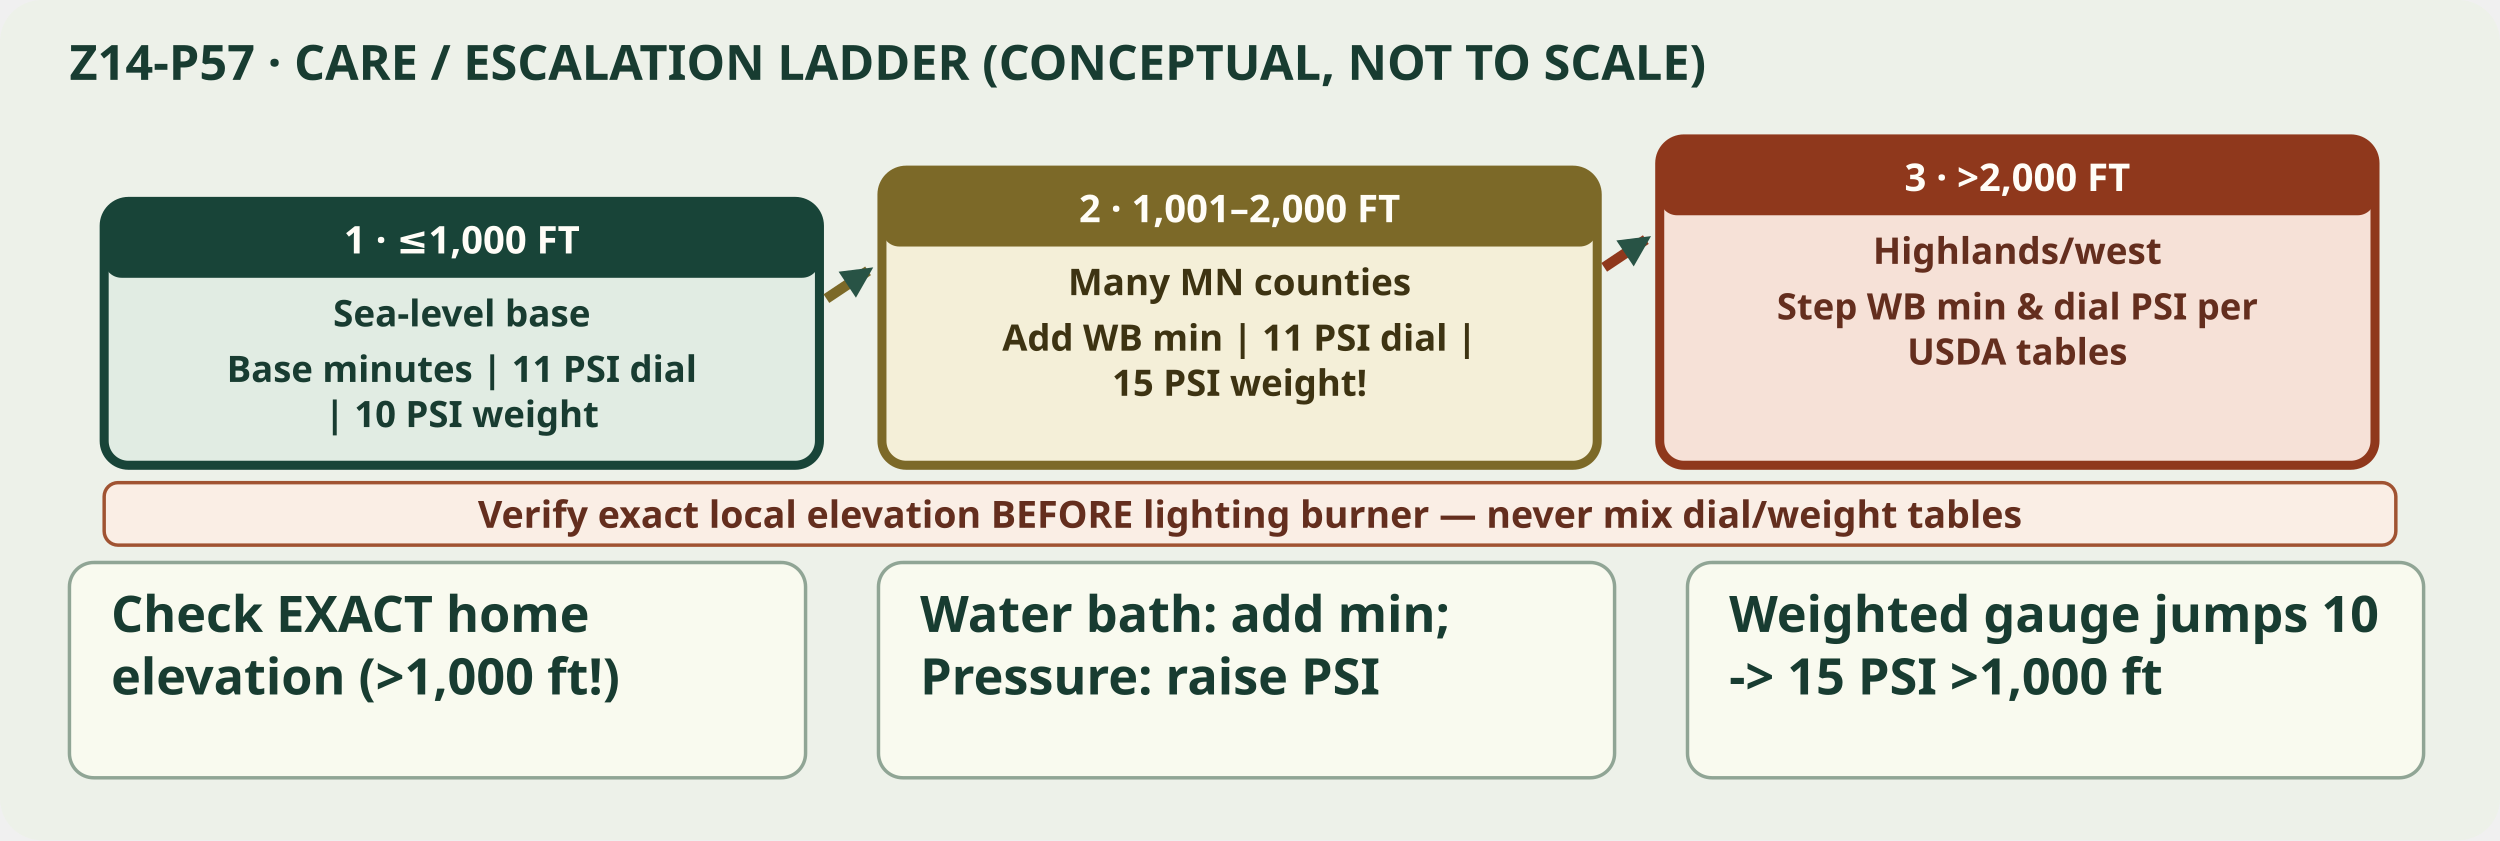
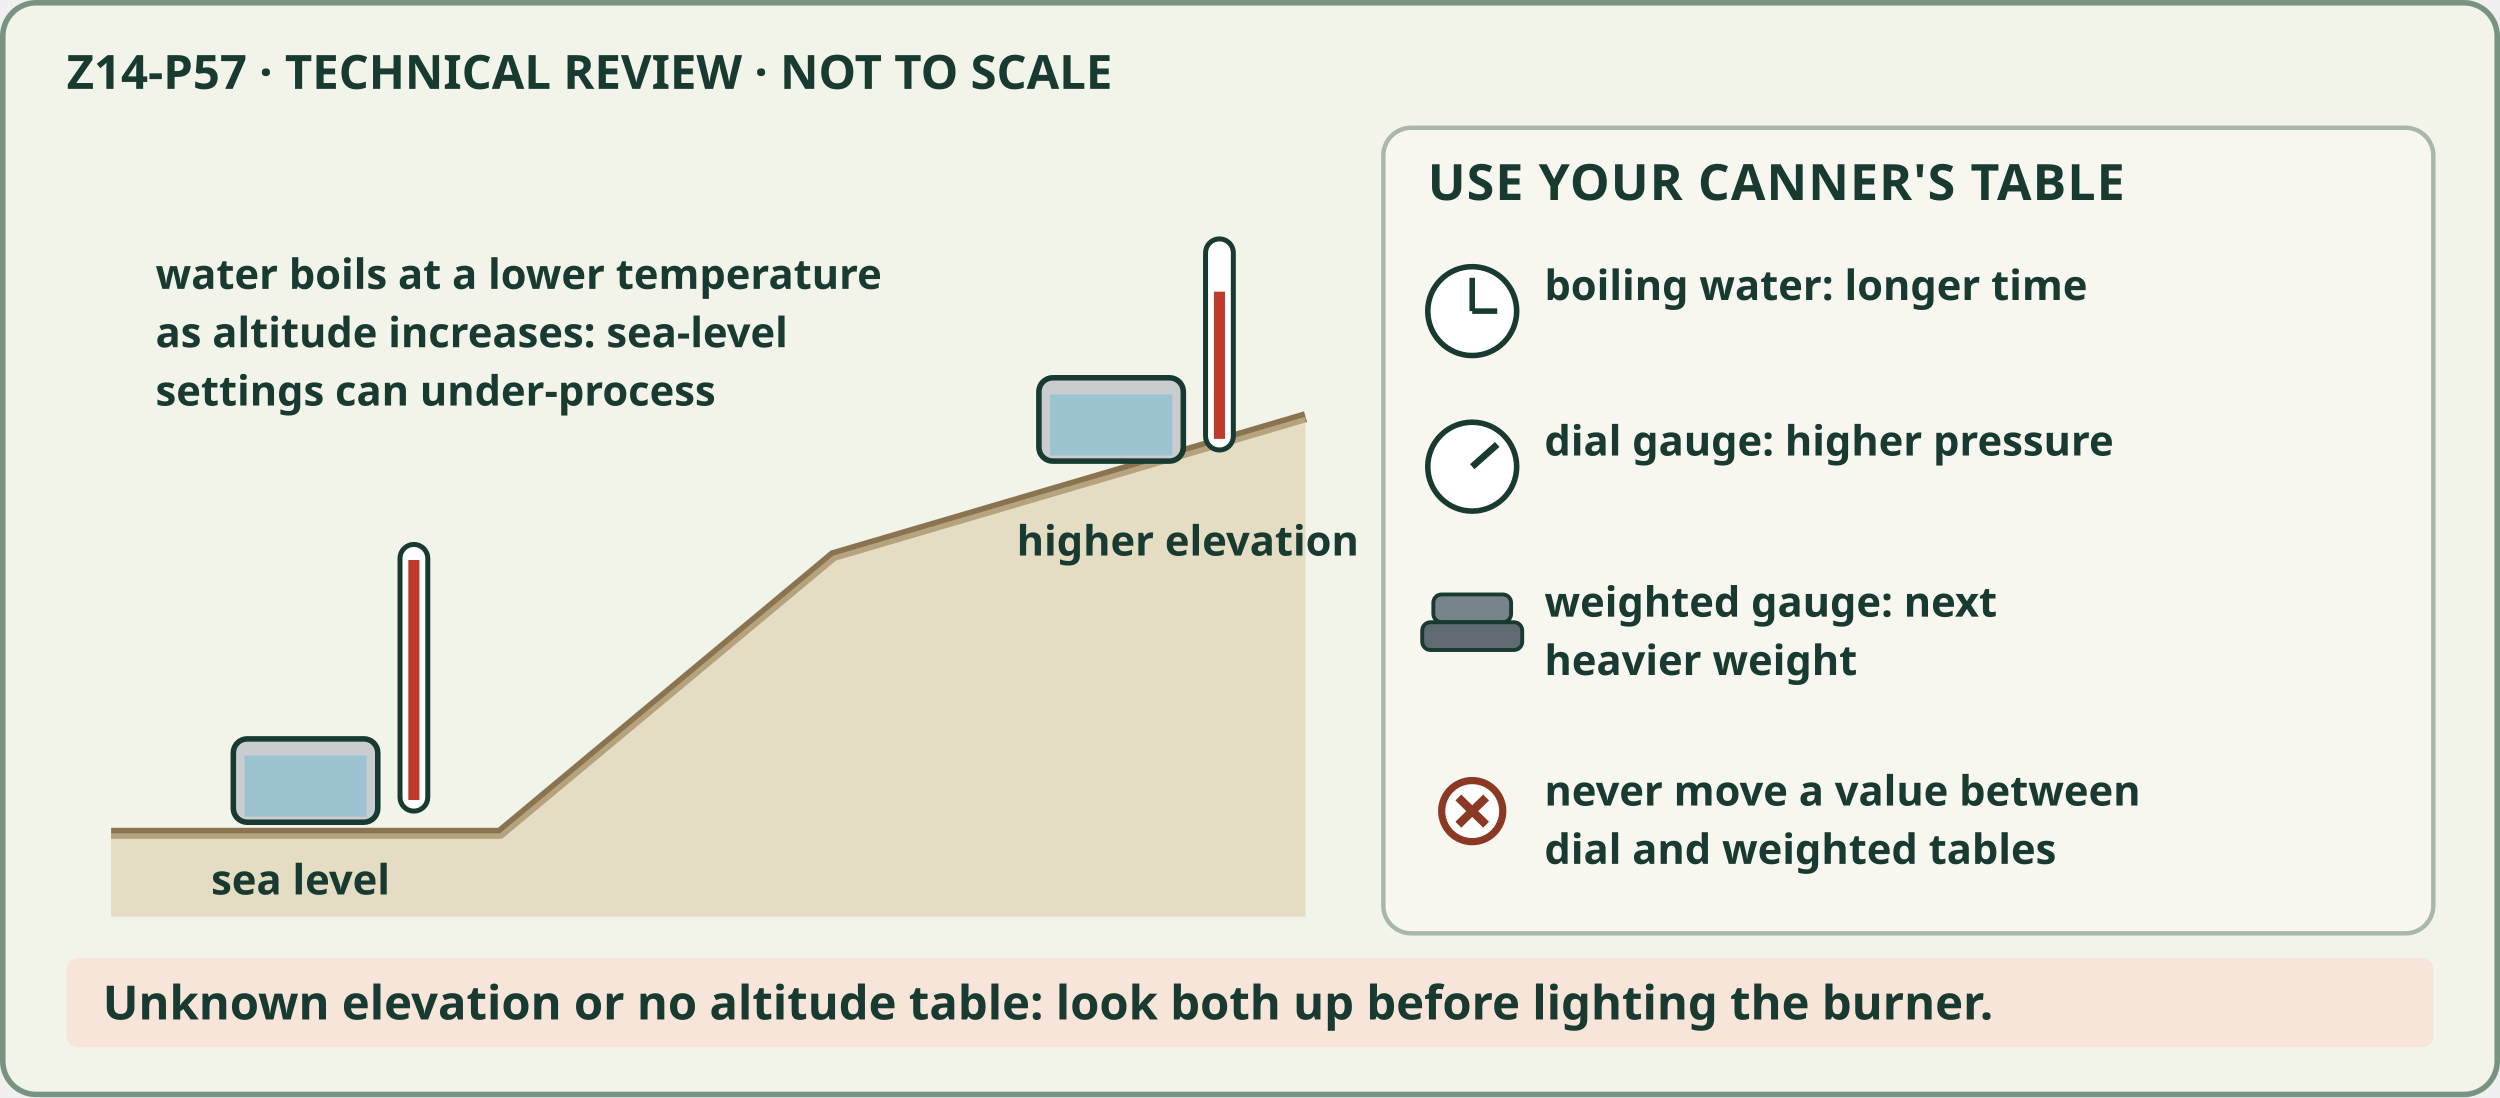
- <svg xmlns="http://www.w3.org/2000/svg" viewBox="0 0 720 242" role="img" aria-labelledby="title desc">
+ <svg xmlns="http://www.w3.org/2000/svg" viewBox="0 0 900 395" role="img" aria-labelledby="title desc">
  <defs>
-     <marker id="arrow" viewBox="0 0 10 10" markerWidth="3" markerHeight="3" refX="8" refY="5" orient="auto">
-       <path d="M0 0L10 5 0 10Z" fill="#285345" />
+     <marker id="m-flow" viewBox="0 0 10 10" refX="8" refY="5" markerWidth="4.2" markerHeight="4.2" orient="auto">
+       <path d="M0 0L10 5L0 10Z" fill="#205b68" />
+     </marker>
+     <marker id="m-reverse" viewBox="0 0 10 10" refX="8" refY="5" markerWidth="4.2" markerHeight="4.2" orient="auto">
+       <path d="M0 0L10 5L0 10Z" fill="#8b3825" />
+     </marker>
+     <marker id="m-load" viewBox="0 0 10 10" refX="8" refY="5" markerWidth="4.2" markerHeight="4.2" orient="auto">
+       <path d="M0 0L10 5L0 10Z" fill="#3b3b3b" />
+     </marker>
+     <marker id="m-air" viewBox="0 0 10 10" refX="8" refY="5" markerWidth="4.2" markerHeight="4.2" orient="auto">
+       <path d="M0 0L10 5L0 10Z" fill="#6b7f8c" />
+     </marker>
+     <marker id="m-ink" viewBox="0 0 10 10" refX="8" refY="5" markerWidth="4.2" markerHeight="4.2" orient="auto">
+       <path d="M0 0L10 5L0 10Z" fill="#183a30" />
    </marker>
  </defs>
-   <rect width="720" height="242" rx="12" fill="#edf1e9" />
-   <g font-family="system-ui,sans-serif" font-size="14.5" font-weight="650" fill="#183c31">
-     <text x="20" y="23" font-size="14" font-weight="700" fill="#183c31" text-anchor="start">Z14-P57 · CARE / ESCALATION LADDER (CONCEPTUAL, NOT TO SCALE)</text>
-     <g id="escalation-ladder-artwork">
-       <rect x="30" y="58" width="206" height="76" rx="7" fill="#e1ece3" stroke="#184438" stroke-width="2.6" />
-       <rect x="30" y="58" width="206" height="22" rx="5" fill="#184438" />
-       <text x="133" y="73" font-size="11" font-weight="650" fill="#fffdf7" text-anchor="middle">1 · ≤1,000 FT</text>
-       <text x="133" y="94" font-size="10.6" font-weight="650" fill="#183c31" text-anchor="middle">Sea-level base</text>
-       <text x="133" y="110" font-size="10.5" font-weight="650" fill="#183c31" text-anchor="middle">Base minutes | 11 PSI dial</text>
-       <text x="133" y="123" font-size="10.5" font-weight="650" fill="#183c31" text-anchor="middle">| 10 PSI weight</text>
-       <path d="M238 86l12-8" stroke="#7c6928" stroke-width="3" marker-end="url(#arrow)" />
-       <rect x="254" y="49" width="206" height="85" rx="7" fill="#f4efd8" stroke="#7c6928" stroke-width="2.6" />
-       <rect x="254" y="49" width="206" height="22" rx="5" fill="#7c6928" />
-       <text x="357" y="64" font-size="11" font-weight="650" fill="#fffdf7" text-anchor="middle">2 · 1,001–2,000 FT</text>
-       <text x="357" y="85" font-size="10.6" font-weight="650" fill="#3d3312" text-anchor="middle">Many MN counties</text>
-       <text x="357" y="101" font-size="10.5" font-weight="650" fill="#3d3312" text-anchor="middle">Add WB min | 11 PSI dial |</text>
-       <text x="357" y="114" font-size="10.5" font-weight="650" fill="#3d3312" text-anchor="middle">15 PSI weight!</text>
-       <path d="M462 77l12-8" stroke="#8f381c" stroke-width="3" marker-end="url(#arrow)" />
-       <rect x="478" y="40" width="206" height="94" rx="7" fill="#f6e1d7" stroke="#8f381c" stroke-width="2.6" />
-       <rect x="478" y="40" width="206" height="22" rx="5" fill="#8f381c" />
-       <text x="581" y="55" font-size="11" font-weight="650" fill="#fffdf7" text-anchor="middle">3 · &gt;2,000 FT</text>
-       <text x="581" y="76" font-size="10.6" font-weight="650" fill="#642e1e" text-anchor="middle">Highlands/west</text>
-       <text x="581" y="92" font-size="10.5" font-weight="650" fill="#642e1e" text-anchor="middle">Step WB min &amp; dial PSI per</text>
-       <text x="581" y="105" font-size="10.5" font-weight="650" fill="#642e1e" text-anchor="middle">USDA tables</text>
-       <rect x="30" y="139" width="660" height="18" rx="4" fill="#faeee5" stroke="#a05332" />
-       <text x="360" y="152" font-size="10.8" font-weight="650" fill="#642e1e" text-anchor="middle">Verify exact local elevation BEFORE lighting burner — never mix dial/weight tables</text>
-     </g>
-     <g id="stage-panels">
-       <rect x="20" y="162" width="212" height="62" rx="7" fill="#f9faef" stroke="#90a595" />
-       <text x="32" y="182" font-size="14.5" font-weight="650" fill="#183c31" text-anchor="start">Check EXACT home</text>
-       <text x="32" y="200" font-size="14.5" font-weight="650" fill="#183c31" text-anchor="start">elevation (&gt;1,000 ft!)</text>
-       <rect x="253" y="162" width="212" height="62" rx="7" fill="#f9faef" stroke="#90a595" />
-       <text x="265" y="182" font-size="14.5" font-weight="650" fill="#183c31" text-anchor="start">Water bath: add min;</text>
-       <text x="265" y="200" font-size="14.5" font-weight="650" fill="#183c31" text-anchor="start">Pressure: raise PSI</text>
-       <rect x="486" y="162" width="212" height="62" rx="7" fill="#f9faef" stroke="#90a595" />
-       <text x="498" y="182" font-size="14.5" font-weight="650" fill="#183c31" text-anchor="start">Weighted gauge jumps 10</text>
-       <text x="498" y="200" font-size="14.5" font-weight="650" fill="#183c31" text-anchor="start">-&gt; 15 PSI &gt;1,000 ft</text>
-     </g>
+   <style>text{font:650 19px system-ui,sans-serif;fill:#183a30}.small{font-size:17px}.tiny{font-size:15px}.head{font-size:18px;letter-spacing:.4px}.warn{fill:#8b3825}.ok{fill:#205b68}.mute{fill:#4c5d55}.inv{fill:#ffffff}.lead{fill:none;stroke:#365c50;stroke-width:1.6}</style>
+   <rect x="1" y="1" width="898" height="393" rx="12" fill="#f2f3e9" stroke="#789481" stroke-width="2" />
+   <text x="24" y="32" class="small">Z14-P57 · TECHNICAL REVIEW · NOT TO SCALE</text>
+   <g id="z14-p57-artwork">
+     <path d="M40 300L180 300L300 200L470 150" fill="none" stroke="#8a7350" stroke-width="4" />
+     <path d="M40 300L180 300L300 200L470 150L470 330H40Z" fill="#d9caa4" fill-opacity=".55" />
+     <rect x="84" y="266" width="52" height="30" rx="5" fill="#c9cdd0" stroke="#183a30" stroke-width="2" />
+     <rect x="88" y="272" width="44" height="22" fill="#9cc3cf" />
+     <rect x="144" y="196" width="10" height="96" rx="5" fill="#ffffff" stroke="#183a30" stroke-width="1.8" />
+     <rect x="147" y="201.6" width="4" height="86.4" fill="#c0392b" />
+     <text x="76" y="322" class="tiny">sea level</text>
+     <rect x="374" y="136" width="52" height="30" rx="5" fill="#c9cdd0" stroke="#183a30" stroke-width="2" />
+     <rect x="378" y="142" width="44" height="22" fill="#9cc3cf" />
+     <rect x="434" y="86" width="10" height="76" rx="5" fill="#ffffff" stroke="#183a30" stroke-width="1.8" />
+     <rect x="437" y="105.0" width="4" height="53.0" fill="#c0392b" />
+     <text x="366" y="200" class="tiny">higher elevation</text>
+     <text x="56" y="104" class="tiny">water boils at a lower temperature</text>
+     <text x="56" y="125" class="tiny">as altitude increases: sea-level</text>
+     <text x="56" y="146" class="tiny">settings can under-process</text>
+     <rect x="498" y="46" width="378" height="290" rx="10" fill="#f7f7ef" stroke="#a9b6aa" stroke-width="1.6" />
+     <text x="514" y="72" class="head">USE YOUR CANNER'S TABLE</text>
+     <circle cx="530" cy="112" r="16" fill="#ffffff" stroke="#183a30" stroke-width="2" />
+     <path d="M530 112V100M530 112h9" stroke="#183a30" stroke-width="2" />
+     <text x="556" y="108" class="tiny">boiling water: longer time</text>
+     <circle cx="530" cy="168" r="16" fill="#ffffff" stroke="#183a30" stroke-width="2" />
+     <path d="M530 168l9-8" stroke="#183a30" stroke-width="2.4" />
+     <text x="556" y="164" class="tiny">dial gauge: higher pressure</text>
+     <rect x="516" y="214" width="28" height="10" rx="3" fill="#77858b" stroke="#183a30" stroke-width="1.4" />
+     <rect x="512" y="224" width="36" height="10" rx="3" fill="#5f6b70" stroke="#183a30" stroke-width="1.4" />
+     <text x="556" y="222" class="tiny">weighted gauge: next</text>
+     <text x="556" y="243" class="tiny">heavier weight</text>
+     <circle cx="530" cy="292" r="11" fill="#fff" stroke="#8b3825" stroke-width="2.6" />
+     <path d="M525 287.1L535 296.9M535 287.1L525 296.9" stroke="#8b3825" stroke-width="3" />
+     <text x="556" y="290" class="tiny">never move a value between</text>
+     <text x="556" y="311" class="tiny">dial and weighted tables</text>
+     <rect x="24" y="345" width="852" height="32" rx="4" fill="#f7e5d9" />
+     <text x="37" y="367" class="small">Unknown elevation or no altitude table: look both up before lighting the burner.</text>
  </g>
</svg>
